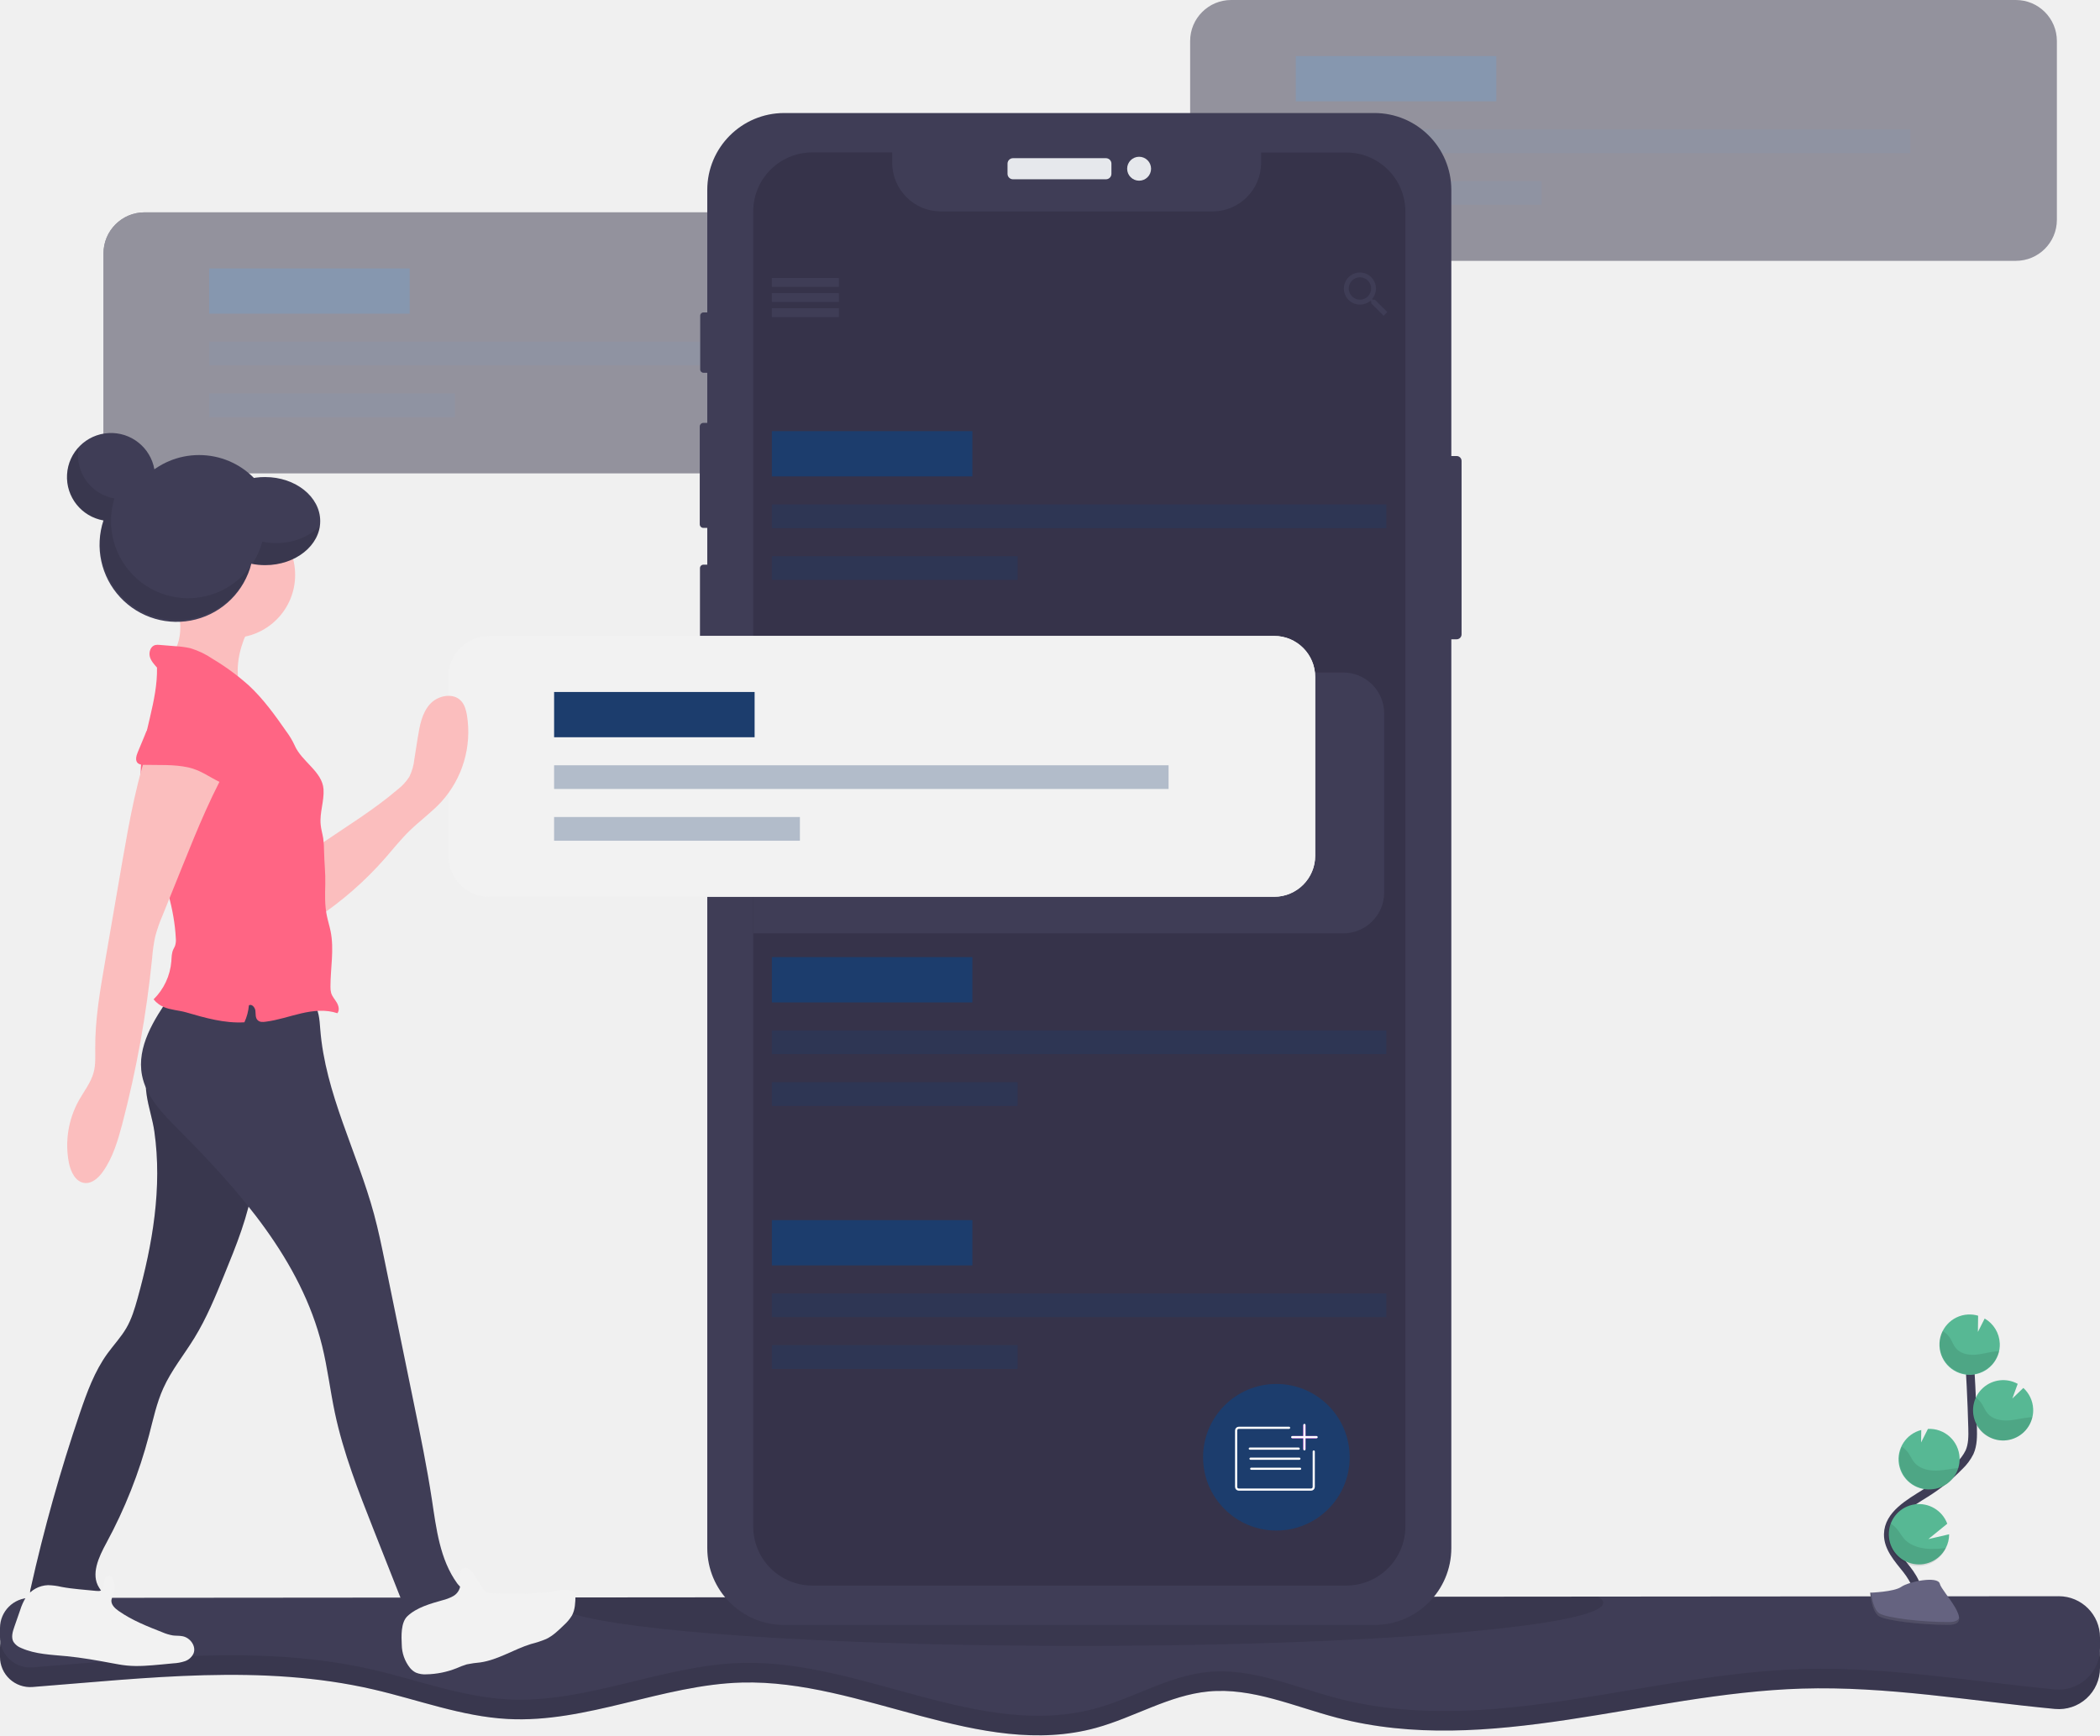
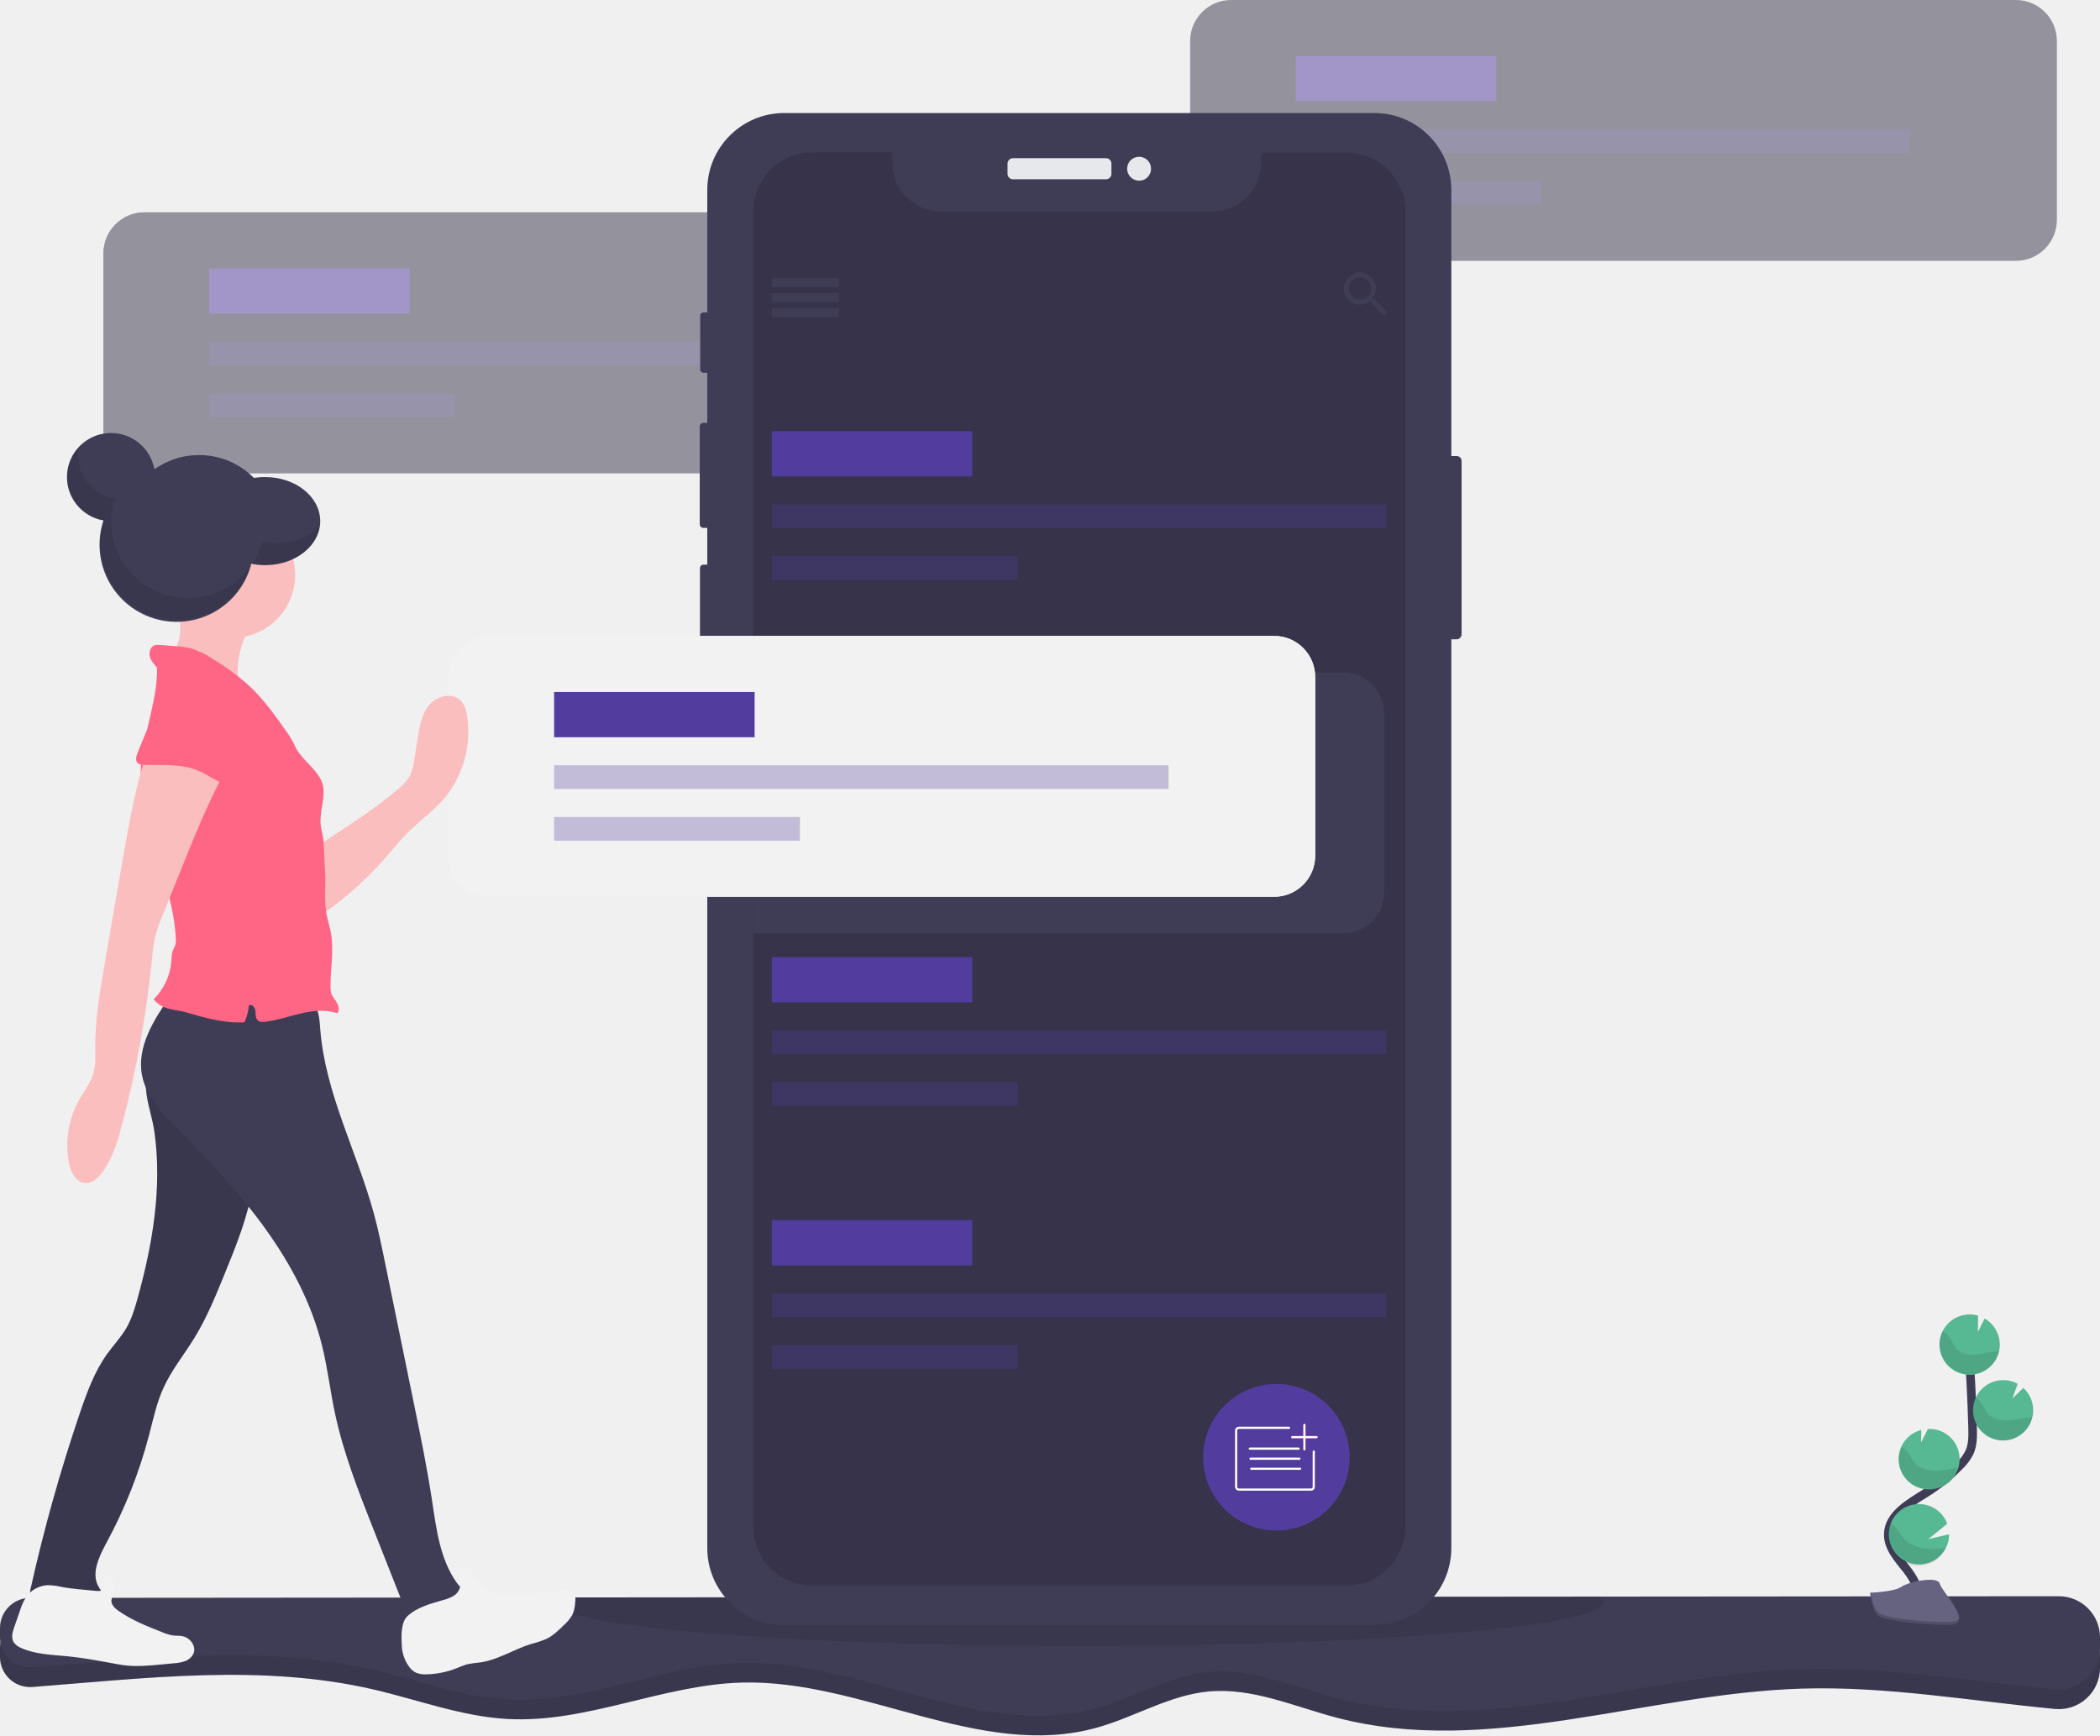
<svg xmlns="http://www.w3.org/2000/svg" id="ada6f7ae-8394-4767-8700-18704e9e9034" data-name="Layer 1" width="974" height="805.02" viewBox="0 0 974 805.02">
  <path d="M1087,816.24v5a19.11,19.11,0,0,1-20.91,19c-39.15-3.72-78.12-10.64-117.4-9.43-72.42,2.21-145.44,31.83-215.54,13.53-19.77-5.16-39.32-14.13-59.66-12.2-18.25,1.73-34.49,12.05-52.17,16.89C567.55,863.79,512.8,826.49,457.06,828c-36.74,1-71.92,18.89-108.62,16.9-21.27-1.14-41.53-8.92-62.28-13.71-51.66-11.94-104.86-5.27-158.09-1.13A14,14,0,0,1,113,816.13v-4.28a14,14,0,0,1,14-14l940.92-.76A19.11,19.11,0,0,1,1087,816.24Z" transform="translate(-113 -47.49)" fill="#3f3d56" />
  <path d="M1087,816.24v5a19.11,19.11,0,0,1-20.91,19c-39.15-3.72-78.12-10.64-117.4-9.43-72.42,2.21-145.44,31.83-215.54,13.53-19.77-5.16-39.32-14.13-59.66-12.2-18.25,1.73-34.49,12.05-52.17,16.89C567.55,863.79,512.8,826.49,457.06,828c-36.74,1-71.92,18.89-108.62,16.9-21.27-1.14-41.53-8.92-62.28-13.71-51.66-11.94-104.86-5.27-158.09-1.13A14,14,0,0,1,113,816.13v-4.28a14,14,0,0,1,14-14l940.92-.76A19.11,19.11,0,0,1,1087,816.24Z" transform="translate(-113 -47.49)" opacity="0.1" />
  <path d="M1087,807.1v5a20.39,20.39,0,0,1-.11,2.08,19.11,19.11,0,0,1-20.8,17c-39.15-3.73-78.12-10.65-117.4-9.44-72.42,2.22-145.44,31.84-215.54,13.53-19.77-5.16-39.32-14.13-59.66-12.2-18.25,1.73-34.49,12.05-52.17,16.9-53.77,14.72-108.52-22.58-164.26-21.08-36.74,1-71.92,18.89-108.62,16.91-21.27-1.15-41.53-8.92-62.28-13.72-51.65-11.93-104.86-5.26-158.09-1.12a14,14,0,0,1-14.86-11.5A13.7,13.7,0,0,1,113,807v-4.28a14,14,0,0,1,14-14l235.83-.19,481.81-.4,223.28-.18A19.11,19.11,0,0,1,1087,807.1Z" transform="translate(-113 -47.49)" fill="#3f3d56" />
  <path d="M856.59,791c0,2.21-4.36,4.33-12.4,6.32C812,805.27,721,811,613.59,811c-105.67,0-195.58-5.55-229-13.31-9-2.09-14-4.34-14-6.69,0-.82.6-1.63,1.78-2.43l481.81-.4C855.77,789.1,856.59,790,856.59,791Z" transform="translate(-113 -47.49)" opacity="0.1" />
  <g opacity="0.5">
    <rect x="552" width="402" height="121" rx="19.03" fill="#36334a" />
-     <rect x="601" y="26" width="93" height="21" fill="#1c3d6d" />
-     <rect x="601" y="60" width="285" height="11" fill="#1c3d6d" opacity="0.3" />
-     <rect x="601" y="84" width="114" height="11" fill="#1c3d6d" opacity="0.3" />
+     <rect x="601" y="26" width="93" height="21" fill="#523c9d" />
+     <rect x="601" y="60" width="285" height="11" fill="#523c9d" opacity="0.3" />
+     <rect x="601" y="84" width="114" height="11" fill="#523c9d" opacity="0.3" />
  </g>
  <g opacity="0.5">
    <rect x="48" y="98.51" width="402" height="121" rx="19.03" fill="#36334a" />
    <rect x="97" y="124.51" width="93" height="21" fill="#36334a" />
    <rect x="97" y="158.51" width="285" height="11" fill="#36334a" />
    <rect x="97" y="182.51" width="114" height="11" fill="#36334a" />
    <rect x="48" y="98.51" width="402" height="121" rx="19.03" fill="#36334a" />
-     <rect x="97" y="124.51" width="93" height="21" fill="#1c3d6d" />
-     <rect x="97" y="158.51" width="285" height="11" fill="#1c3d6d" opacity="0.3" />
-     <rect x="97" y="182.51" width="114" height="11" fill="#1c3d6d" opacity="0.3" />
+     <rect x="97" y="124.51" width="93" height="21" fill="#523c9d" />
+     <rect x="97" y="158.51" width="285" height="11" fill="#523c9d" opacity="0.3" />
+     <rect x="97" y="182.51" width="114" height="11" fill="#523c9d" opacity="0.3" />
  </g>
  <rect x="667.58" y="211.54" width="10.31" height="85.02" rx="2.29" fill="#3f3d56" />
  <rect x="324.76" y="144.93" width="5.79" height="27.99" rx="1.5" fill="#3f3d56" />
  <rect x="324.55" y="196.17" width="6.52" height="48.72" rx="1.69" fill="#3f3d56" />
  <rect x="324.65" y="261.94" width="6.21" height="49.14" rx="1.61" fill="#3f3d56" />
  <rect x="328.04" y="52.43" width="345.1" height="701.37" rx="35.69" fill="#3f3d56" />
  <rect x="467.3" y="73.38" width="48.19" height="9.79" rx="2.54" fill="#e6e8ec" />
  <circle cx="528.33" cy="78.27" r="5.55" fill="#e6e8ec" />
  <path d="M764.83,145.6v610A27.41,27.41,0,0,1,737.42,783H489.76a27.41,27.41,0,0,1-27.41-27.4v-610a27.41,27.41,0,0,1,27.41-27.41h37.06V123a22.58,22.58,0,0,0,22.57,22.57h126A22.57,22.57,0,0,0,697.91,123v-4.76h39.51A27.41,27.41,0,0,1,764.83,145.6Z" transform="translate(-113 -47.49)" fill="#36334a" />
  <rect x="358" y="129" width="31" height="4" fill="#3f3d56" />
  <rect x="358" y="136" width="31" height="4" fill="#3f3d56" />
  <rect x="358" y="143" width="31" height="4" fill="#3f3d56" />
  <rect x="358" y="129" width="31" height="4" fill="#3f3d56" />
  <rect x="358" y="136" width="31" height="4" fill="#3f3d56" />
  <rect x="358" y="143" width="31" height="4" fill="#3f3d56" />
  <path d="M750.66,186.49h-.91l-.35-.29a7.61,7.61,0,0,0,1.78-4.89,7.44,7.44,0,1,0-7.4,7.48,7.73,7.73,0,0,0,4.88-1.78l.34.29v.92l5.74,5.75,1.72-1.72Zm-6.88,0a5.18,5.18,0,1,1,5.16-5.18A5.15,5.15,0,0,1,743.78,186.49Z" transform="translate(-113 -47.49)" fill="#3f3d56" />
-   <rect x="358" y="200" width="93" height="21" fill="#1c3d6d" />
-   <rect x="358" y="234" width="285" height="11" fill="#1c3d6d" opacity="0.3" />
-   <rect x="358" y="258" width="114" height="11" fill="#1c3d6d" opacity="0.3" />
-   <rect x="358" y="444" width="93" height="21" fill="#1c3d6d" />
-   <rect x="358" y="478" width="285" height="11" fill="#1c3d6d" opacity="0.3" />
-   <rect x="358" y="502" width="114" height="11" fill="#1c3d6d" opacity="0.3" />
-   <rect x="358" y="566" width="93" height="21" fill="#1c3d6d" />
-   <rect x="358" y="600" width="285" height="11" fill="#1c3d6d" opacity="0.3" />
-   <rect x="358" y="624" width="114" height="11" fill="#1c3d6d" opacity="0.3" />
-   <circle cx="592" cy="676" r="34" fill="#1c3d6d" />
+   <rect x="358" y="200" width="93" height="21" fill="#523c9d" />
+   <rect x="358" y="234" width="285" height="11" fill="#523c9d" opacity="0.3" />
+   <rect x="358" y="258" width="114" height="11" fill="#523c9d" opacity="0.3" />
+   <rect x="358" y="444" width="93" height="21" fill="#523c9d" />
+   <rect x="358" y="478" width="285" height="11" fill="#523c9d" opacity="0.3" />
+   <rect x="358" y="502" width="114" height="11" fill="#523c9d" opacity="0.3" />
+   <rect x="358" y="566" width="93" height="21" fill="#523c9d" />
+   <rect x="358" y="600" width="285" height="11" fill="#523c9d" opacity="0.3" />
+   <rect x="358" y="624" width="114" height="11" fill="#523c9d" opacity="0.3" />
+   <circle cx="592" cy="676" r="34" fill="#523c9d" />
  <path d="M722.33,720.81v16.43a1.25,1.25,0,0,1-1.25,1.25h-33.5a1.25,1.25,0,0,1-1.25-1.25V711.07a1.25,1.25,0,0,1,1.25-1.25h23.31" transform="translate(-113 -47.49)" fill="none" stroke="#fff" stroke-linecap="round" stroke-miterlimit="10" />
  <line x1="579.67" y1="672" x2="602.33" y2="672" fill="none" stroke="#fff" stroke-linecap="round" stroke-miterlimit="10" />
  <line x1="580" y1="676.67" x2="602.67" y2="676.67" fill="none" stroke="#fff" stroke-linecap="round" stroke-miterlimit="10" />
  <line x1="580.33" y1="681.33" x2="603" y2="681.33" fill="none" stroke="#fff" stroke-linecap="round" stroke-miterlimit="10" />
  <line x1="605" y1="661" x2="605" y2="672.33" fill="none" stroke="#f0f" stroke-miterlimit="10" />
  <line x1="610.67" y1="666.67" x2="599.33" y2="666.67" fill="none" stroke="#f0f" stroke-miterlimit="10" />
  <line x1="605" y1="661" x2="605" y2="672.33" fill="none" stroke="#fff" stroke-linecap="round" stroke-miterlimit="10" />
  <line x1="610.67" y1="666.67" x2="599.33" y2="666.67" fill="none" stroke="#fff" stroke-linecap="round" stroke-miterlimit="10" />
  <path d="M1001.6,792.66c3-5.51-.4-12.27-4.29-17.18s-8.61-10-8.51-16.29c.15-9,9.7-14.31,17.33-19.09a84,84,0,0,0,15.56-12.51,22.8,22.8,0,0,0,4.78-6.4c1.58-3.52,1.54-7.52,1.44-11.37q-.51-19.26-1.91-38.49" transform="translate(-113 -47.49)" fill="none" stroke="#3f3d56" stroke-miterlimit="10" stroke-width="4" />
  <path d="M1040.51,670.63a14,14,0,0,0-7-11.5l-3.14,6.22.1-7.53a14.22,14.22,0,0,0-4.63-.56,14,14,0,1,0,14.68,13.37Z" transform="translate(-113 -47.49)" fill="#57b894" />
  <path d="M1015.48,765.62a14,14,0,1,1,.68-11.3l-8.77,7.13,9.65-2.23A14,14,0,0,1,1015.48,765.62Z" transform="translate(-113 -47.49)" fill="#57b894" />
  <path d="M1008.55,738.37a14,14,0,0,1-4.45-27.53l-.08,5.78,3.18-6.29h0a14,14,0,0,1,14.67,13.36,13.84,13.84,0,0,1-.6,4.79A14,14,0,0,1,1008.55,738.37Z" transform="translate(-113 -47.49)" fill="#57b894" />
  <path d="M1042.62,715.7a14,14,0,1,1,6.21-26.27l-2.48,6.8,5.1-4.9A14,14,0,0,1,1056,701a13.79,13.79,0,0,1-.35,3.87A14,14,0,0,1,1042.62,715.7Z" transform="translate(-113 -47.49)" fill="#57b894" />
  <path d="M1038.62,674.37c-3.24.35-6.39,1.36-9.64,1.56s-6.82-.57-8.88-3.1c-1.1-1.36-1.66-3.08-2.59-4.57a10,10,0,0,0-3.54-3.33,14,14,0,1,0,26.24,9.32Q1039.42,674.28,1038.62,674.37Z" transform="translate(-113 -47.49)" opacity="0.1" />
  <path d="M1042.62,715.7a14,14,0,0,1-13.35-20,10.37,10.37,0,0,1,2.82,2.82c1,1.51,1.61,3.26,2.78,4.64,2.19,2.57,5.92,3.41,9.31,3.26s6.66-1.12,10-1.43c.47,0,.94-.07,1.42-.08A14,14,0,0,1,1042.62,715.7Z" transform="translate(-113 -47.49)" opacity="0.1" />
  <path d="M1008.55,738.37a14,14,0,0,1-13.46-19.76,11.48,11.48,0,0,1,3,2.85c1.09,1.54,1.77,3.32,3.05,4.74,2.37,2.63,6.35,3.56,9.93,3.48s6.83-.93,10.28-1.2A14,14,0,0,1,1008.55,738.37Z" transform="translate(-113 -47.49)" opacity="0.1" />
  <path d="M1015.48,765.62a14,14,0,0,1-25.59-11.45,13.84,13.84,0,0,1,3.08,2.75c1.34,1.62,2.22,3.47,3.76,5,2.87,2.82,7.5,4,11.63,4.09A60,60,0,0,0,1015.48,765.62Z" transform="translate(-113 -47.49)" opacity="0.1" />
  <path d="M980.43,786.31s11.08-.34,14.42-2.72,17-5.21,17.86-1.4,16.65,19,4.15,19.06-29.06-1.94-32.4-4S980.43,786.31,980.43,786.31Z" transform="translate(-113 -47.49)" fill="#656380" />
  <path d="M1017.08,799.93c-12.51.1-29.06-1.95-32.39-4-2.54-1.55-3.55-7.09-3.89-9.65h-.37s.7,8.94,4,11,19.89,4.07,32.4,4c3.61,0,4.85-1.31,4.78-3.21C1021.14,799.19,1019.77,799.9,1017.08,799.93Z" transform="translate(-113 -47.49)" opacity="0.2" />
  <path d="M755,378.52v82.94a19,19,0,0,1-19,19H462.35v-121H736A19,19,0,0,1,755,378.52Z" transform="translate(-113 -47.49)" fill="#3f3d56" />
  <rect x="208" y="295" width="402" height="121" rx="19.03" fill="#f2f2f2" />
  <rect x="208" y="295" width="402" height="121" rx="19.03" fill="#f2f2f2" />
-   <rect x="257" y="321" width="93" height="21" fill="#1c3d6d" />
-   <rect x="257" y="355" width="285" height="11" fill="#1c3d6d" opacity="0.3" />
-   <rect x="257" y="379" width="114" height="11" fill="#1c3d6d" opacity="0.3" />
+   <rect x="257" y="321" width="93" height="21" fill="#523c9d" />
+   <rect x="257" y="355" width="285" height="11" fill="#523c9d" opacity="0.3" />
+   <rect x="257" y="379" width="114" height="11" fill="#523c9d" opacity="0.3" />
  <circle cx="92.34" cy="246.84" r="35.75" fill="#3f3d56" />
  <path d="M184.6,572.43c3.69,25.89-.81,52.29-7.82,77.48-1.31,4.69-2.72,9.42-5.17,13.63s-5.86,7.83-8.74,11.79c-6,8.26-9.52,18-12.81,27.64a779.65,779.65,0,0,0-22.82,81.32,5.57,5.57,0,0,0,0,3.47c.87,2,3.51,2.26,5.68,2.25l28.06-.15c1-1.92-.85-4-2-5.84-4-6.22-.16-14.3,3.37-20.81a223.74,223.74,0,0,0,19.78-50c1.92-7.33,3.48-14.82,6.6-21.73,3.77-8.38,9.68-15.59,14.48-23.43,5.58-9.11,9.65-19,13.69-28.93,5.64-13.78,11.33-27.73,13.55-42.45,2.09-13.82,1.06-27.9-.3-41.81a2.64,2.64,0,0,0-3.06-3l-37.65-1.94c-7.76-.4-9.6-2.1-8.42,5.52C181.84,561.13,183.78,566.67,184.6,572.43Z" transform="translate(-113 -47.49)" fill="#3f3d56" />
  <path d="M184.6,572.43c3.69,25.89-.81,52.29-7.82,77.48-1.31,4.69-2.72,9.42-5.17,13.63s-5.86,7.83-8.74,11.79c-6,8.26-9.52,18-12.81,27.64a779.65,779.65,0,0,0-22.82,81.32,5.57,5.57,0,0,0,0,3.47c.87,2,3.51,2.26,5.68,2.25l28.06-.15c1-1.92-.85-4-2-5.84-4-6.22-.16-14.3,3.37-20.81a223.74,223.74,0,0,0,19.78-50c1.92-7.33,3.48-14.82,6.6-21.73,3.77-8.38,9.68-15.59,14.48-23.43,5.58-9.11,9.65-19,13.69-28.93,5.64-13.78,11.33-27.73,13.55-42.45,2.09-13.82,1.06-27.9-.3-41.81a2.64,2.64,0,0,0-3.06-3l-37.65-1.94c-7.76-.4-9.6-2.1-8.42,5.52C181.84,561.13,183.78,566.67,184.6,572.43Z" transform="translate(-113 -47.49)" opacity="0.1" />
  <path d="M192,509.48c-7.65,11-15.67,23.66-13.13,36.83,1.93,10,9.55,17.75,16.74,25,28.74,28.86,57,60.92,66.78,100.47,2.52,10.22,3.74,20.71,5.91,31,3.94,18.7,11,36.58,18,54.35l18.72,47.38a28.36,28.36,0,0,0,27.1-18c-2.46-.19-5.67-2.57-7.11-4.57-8-11.07-9.64-25.31-11.69-38.81-2.27-14.92-5.3-29.72-8.34-44.51L291.58,633.2c-1.55-7.55-3.1-15.11-5.12-22.54-7.82-28.83-22.64-56-24.93-85.81-.34-4.38-.55-9.19-3.52-12.44-3.12-3.43-8.24-4-12.87-4.27C226.41,506.9,210.25,505.07,192,509.48Z" transform="translate(-113 -47.49)" fill="#3f3d56" />
  <path d="M141.47,783.62a29.86,29.86,0,0,0-6.22-.8,12.92,12.92,0,0,0-10.16,5.55,25.25,25.25,0,0,0-2.73,6l-2.71,7.78c-.8,2.28-1.58,4.91-.39,7A7.42,7.42,0,0,0,122.9,812c6.56,2.92,13.95,3.08,21.1,3.78,6.94.68,13.82,1.9,20.67,3.19,2.36.44,4.71.89,7.1,1.13,5.34.54,10.72,0,16.06-.48l5.51-.53a19.84,19.84,0,0,0,5.42-1,6.83,6.83,0,0,0,4-3.59c1.36-3.37-1.56-7.36-5.13-8-1.45-.29-2.95-.16-4.42-.35a20.88,20.88,0,0,1-4.84-1.45c-7.05-2.77-14.17-5.57-20.37-9.93-1.72-1.21-3.52-2.9-3.33-5a10.19,10.19,0,0,1,.89-2.59,9.46,9.46,0,0,0,.08-6.69c-.34-.92-1-1.89-1.93-2-2.64-.32-2.32,3.53-2.71,5-.53,2-1.49,2.18-3.37,2C152.23,784.91,146.83,784.64,141.47,783.62Z" transform="translate(-113 -47.49)" fill="#f2f2f2" />
  <path d="M299.34,810.45a17.65,17.65,0,0,0,3.82,10.75,8.36,8.36,0,0,0,2.72,2.19,10.92,10.92,0,0,0,4.95.79,40.05,40.05,0,0,0,13.89-2.81,39.7,39.7,0,0,1,4.8-1.81,53.88,53.88,0,0,1,6.24-.9c8.27-1.19,15.53-6.07,23.52-8.54a49.45,49.45,0,0,0,7-2.3c3.16-1.49,5.72-4,8.23-6.43a19.89,19.89,0,0,0,3.78-4.52c1.47-2.74,1.56-6,1.62-9.1a2.59,2.59,0,0,0-.24-1.41,2.1,2.1,0,0,0-.9-.71c-2.43-1.2-5.31-.6-8-.13-9.72,1.73-19.67,1.41-29.54,1.09a4.29,4.29,0,0,1-4.54-2.59l-3.75-6c-1.07-1.72-2.77-3.69-4.71-3.1-1.55.47-2.18,2.37-2.12,4s.56,3.25.25,4.84a6.61,6.61,0,0,1-3.2,4.16,20.44,20.44,0,0,1-5,1.92c-5.52,1.56-11.94,3.33-16.21,7.39C298.86,800.15,299.15,806.6,299.34,810.45Z" transform="translate(-113 -47.49)" fill="#f2f2f2" />
  <path d="M297.4,413.75a23.17,23.17,0,0,0,5.46-5.94,24.21,24.21,0,0,0,2.33-8.21l1.57-9.92c.87-5.47,1.89-11.26,5.54-15.43s10.92-5.66,14.63-1.54c1.62,1.79,2.26,4.25,2.66,6.64a48.34,48.34,0,0,1-11.82,40c-4.49,4.92-10,8.83-14.75,13.48-4.14,4-7.73,8.59-11.55,12.94A159.42,159.42,0,0,1,260,473.27c.14-7.44,1.09-15.42,0-22.81-.81-5.34-3-8.22,2.17-11.71C274.17,430.59,286.28,423.21,297.4,413.75Z" transform="translate(-113 -47.49)" fill="#fbbebe" />
  <path d="M196.56,340.57c-.39,5.32-2.6,10.76-7,13.83q18.69,6.54,36.87,14.42c-2.34-2.25-3.05-5.7-3.16-8.94-.31-8.47,2.62-16.8,6.9-24.1a5.85,5.85,0,0,0,1.13-3.18c-.14-2.36-2.94-3.45-5.24-4a128.86,128.86,0,0,0-23.92-3.47c-3.45-.11-7.54-1.2-6.76,3.19C196.12,332.42,196.87,336.42,196.56,340.57Z" transform="translate(-113 -47.49)" fill="#fbbebe" />
  <circle cx="107.66" cy="266.7" r="29.23" fill="#fbbebe" />
  <path d="M249.6,393.14a35.36,35.36,0,0,0-3.71-6.22c-5.3-7.61-10.74-15.21-17.54-21.51a109.19,109.19,0,0,0-16.65-12.23,37.79,37.79,0,0,0-10.42-5,40.77,40.77,0,0,0-6.69-.91l-7.59-.62a6.21,6.21,0,0,0-2,.06c-2.06.52-3,3.08-2.56,5.15s2,3.75,3.38,5.32c.34,15.49-6.55,30.77-7.48,46.24-1.63,27,14.88,52.21,16.2,79.28a8.55,8.55,0,0,1-.38,3.63c-.22.56-.55,1.07-.8,1.62-.78,1.7-.75,3.63-.89,5.5a27.94,27.94,0,0,1-8.23,17.62,12.23,12.23,0,0,0,4.64,3.54c3.19,1.39,7,1.51,10.39,2.48,8.84,2.58,17.9,5.18,27.09,4.63a23.9,23.9,0,0,0,2.09-7.87c1.3-.81,2.8.92,3,2.44s-.09,3.29,1,4.39,2.47.93,3.8.76c5.61-.71,11-2.6,16.5-3.87s11.38-1.88,16.73-.06c1.08-1.37.62-3.4-.26-4.9s-2.13-2.82-2.63-4.49a10.08,10.08,0,0,1-.32-2.95c0-8.55,1.76-17.19.09-25.58-.49-2.46-1.27-4.86-1.77-7.33-1-4.79-.85-9.73-.72-14.62s-.46-10.18-.56-15.14a48.29,48.29,0,0,0-.4-6.13c-.34-2.13-1-4.21-1.18-6.36-.54-5.46,1.66-10.88,1.33-16.36C262.51,405.33,252.84,400.81,249.6,393.14Z" transform="translate(-113 -47.49)" fill="#ff6584" />
  <path d="M183.63,389.22c-7.08,18.78-10.54,38.7-14,58.48l-8,46.46c-2.27,13.13-4.55,26.34-4.46,39.66,0,3.74.24,7.55-.74,11.16-1.28,4.74-4.46,8.69-6.87,13a42.78,42.78,0,0,0-4.6,28.93c.82,4.15,3.06,8.86,7.27,9.34,3.46.38,6.45-2.37,8.47-5.21,4.64-6.51,6.94-14.37,9-22.11a500.11,500.11,0,0,0,13.87-77.09,75.06,75.06,0,0,1,1.39-9.8,69.54,69.54,0,0,1,3.38-9.76q4.59-11.38,9.19-22.76c7.07-17.53,14.18-35.14,23.89-51.36-9.6-2.76-19.59-6-29.19-8.73C189.46,388.61,186.49,389.1,183.63,389.22Z" transform="translate(-113 -47.49)" fill="#fbbebe" />
  <path d="M200.27,403.46c-6.72-1.45-13.67-1-20.53-1.17a4.43,4.43,0,0,1-2.76-.72c-1.39-1.19-.8-3.42-.1-5.11l3.32-8a11.64,11.64,0,0,1,2.66-4.42c1.69-1.5,4.07-1.87,6.31-2.14,7.29-.84,14.79-1.12,21.86.85s13.72,6.45,16.88,13.08c1.32,2.76,1.93,6.24.18,8.75-2.6,3.73-8.43,7.9-12.78,5.86C210.1,408,206.11,404.73,200.27,403.46Z" transform="translate(-113 -47.49)" fill="#ff6584" />
  <path d="M236,268.79a29.52,29.52,0,0,0-16.28,4.69,35.75,35.75,0,0,0-35.1-8.22A20.43,20.43,0,1,0,161,288.91,35.75,35.75,0,1,0,229.57,309a32,32,0,0,0,6.41.65c14.1,0,25.54-9.15,25.54-20.43S250.08,268.79,236,268.79Z" transform="translate(-113 -47.49)" fill="#3f3d56" />
  <path d="M241.09,299.43a31.1,31.1,0,0,1-6.41-.65A35.57,35.57,0,0,1,230,309.07a32.11,32.11,0,0,0,6,.58c13.18,0,24-8,25.39-18.24C256.7,296.29,249.35,299.43,241.09,299.43Z" transform="translate(-113 -47.49)" opacity="0.1" />
  <path d="M200.23,325a35.8,35.8,0,0,1-34.18-46.28,20.43,20.43,0,0,1-16.89-20.12,20.09,20.09,0,0,1,.33-3.66,20.43,20.43,0,0,0,11.46,34,35.75,35.75,0,0,0,68.29,21.18A35.68,35.68,0,0,1,200.23,325Z" transform="translate(-113 -47.49)" opacity="0.1" />
</svg>
